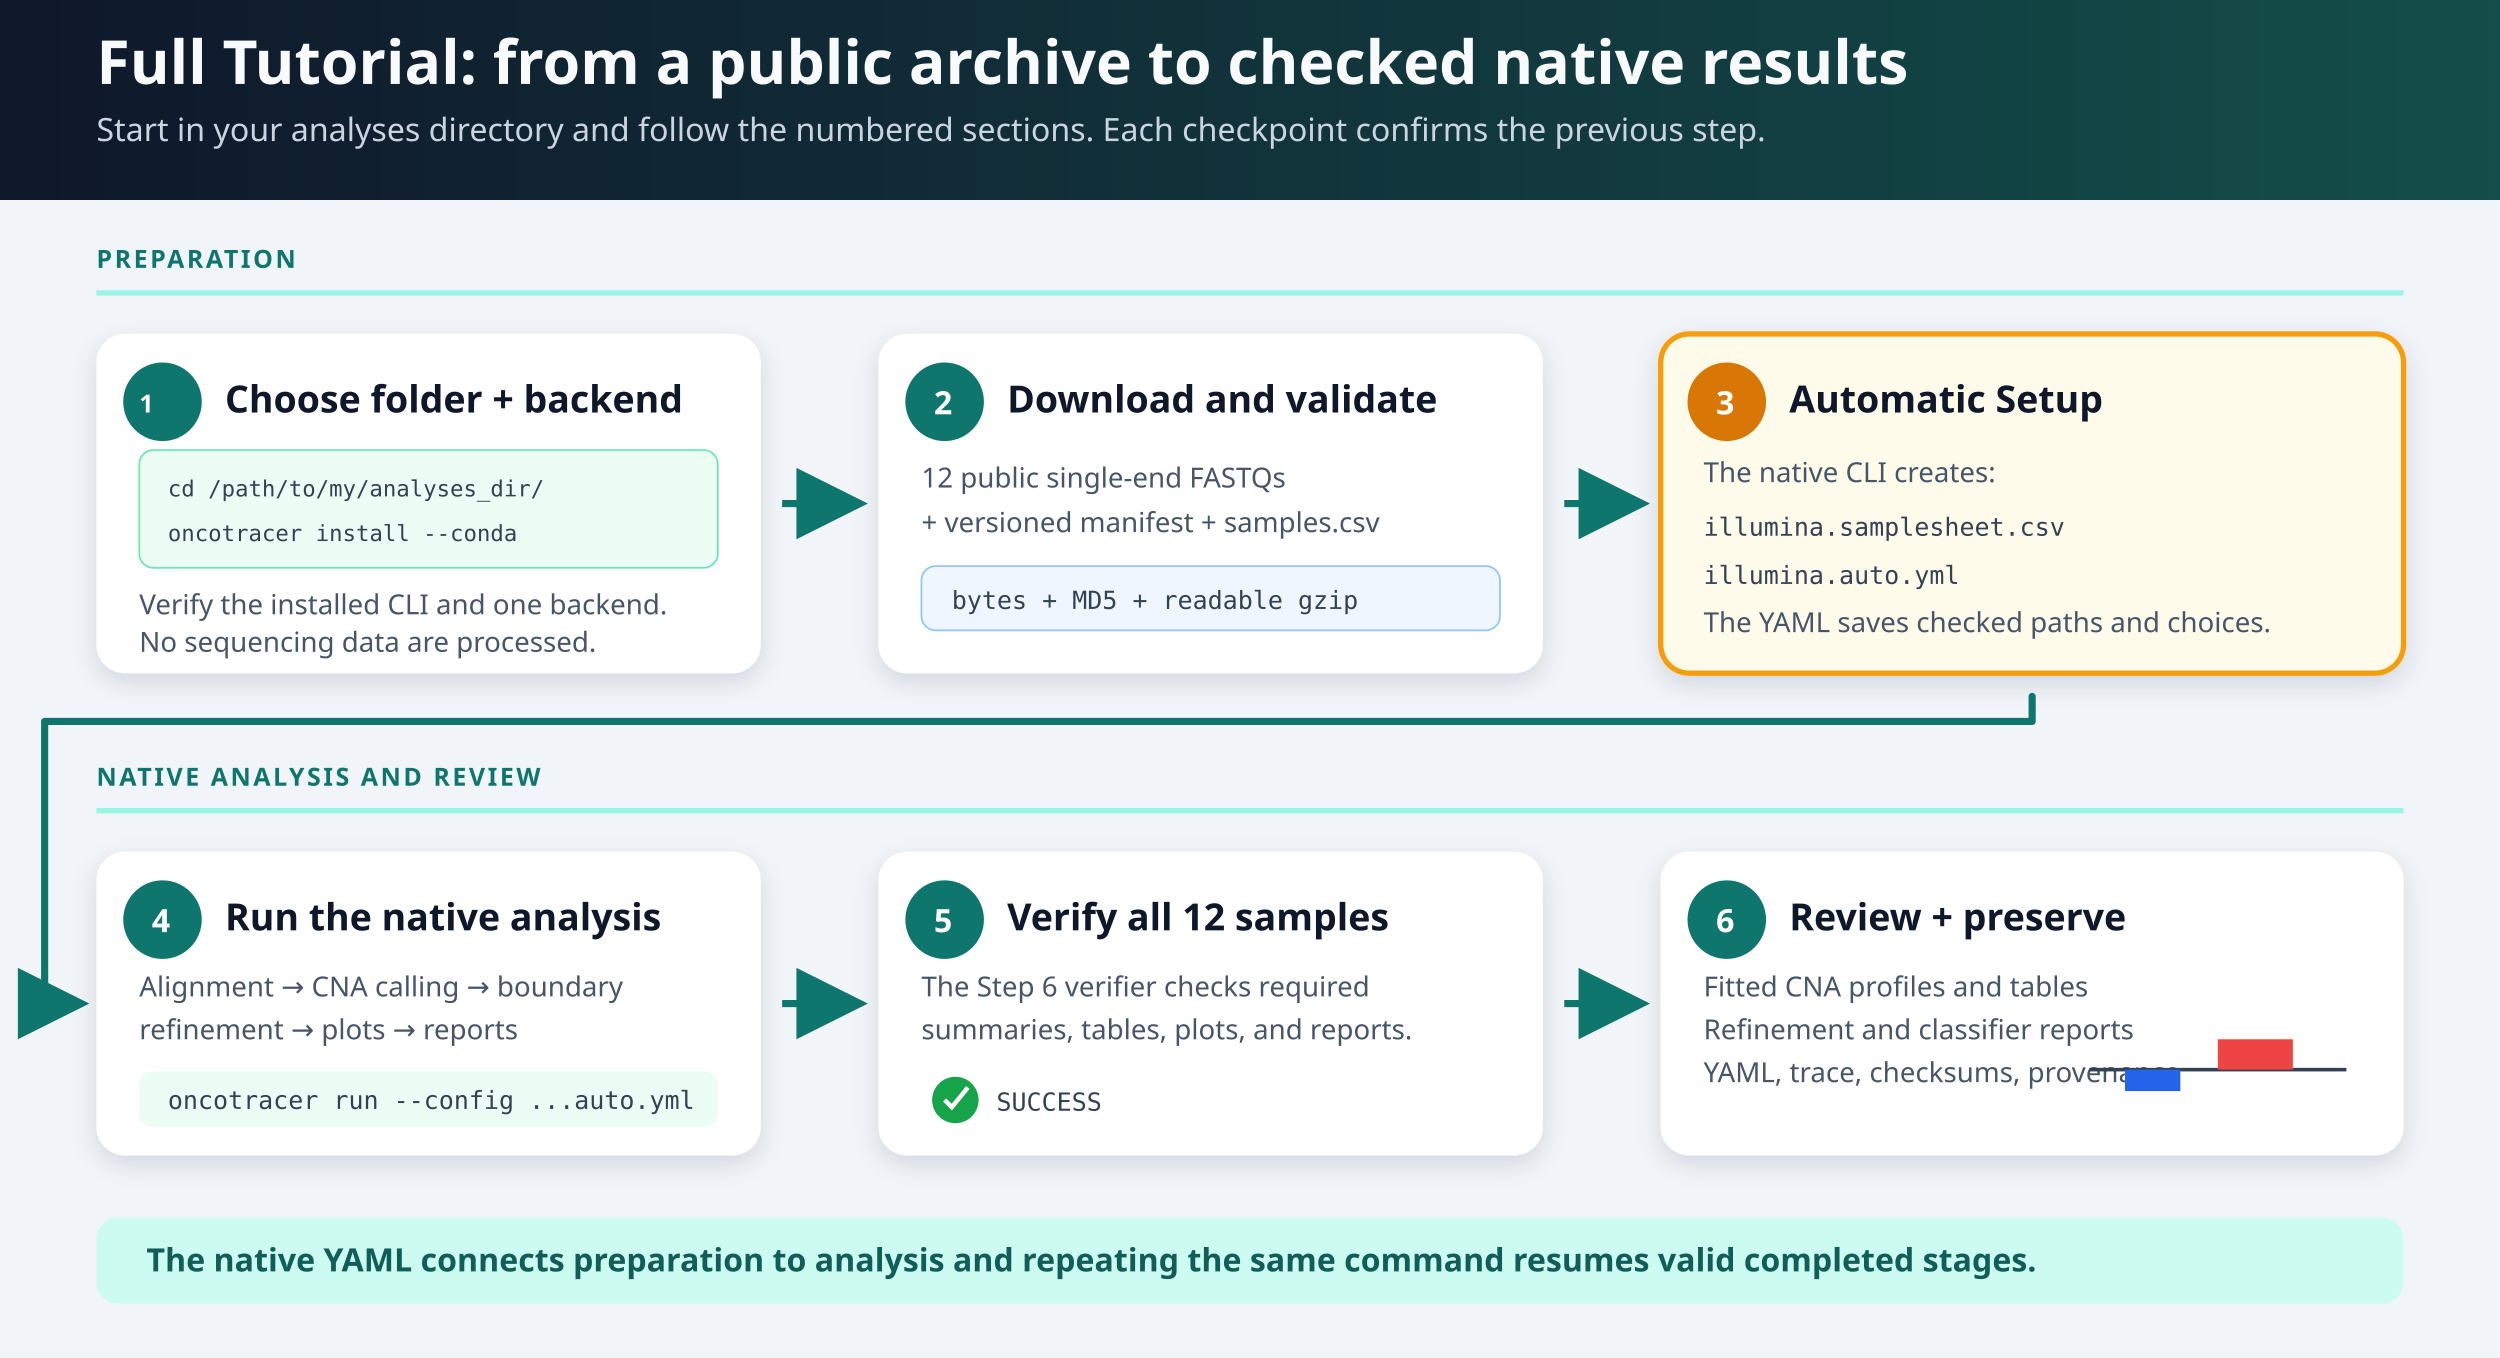
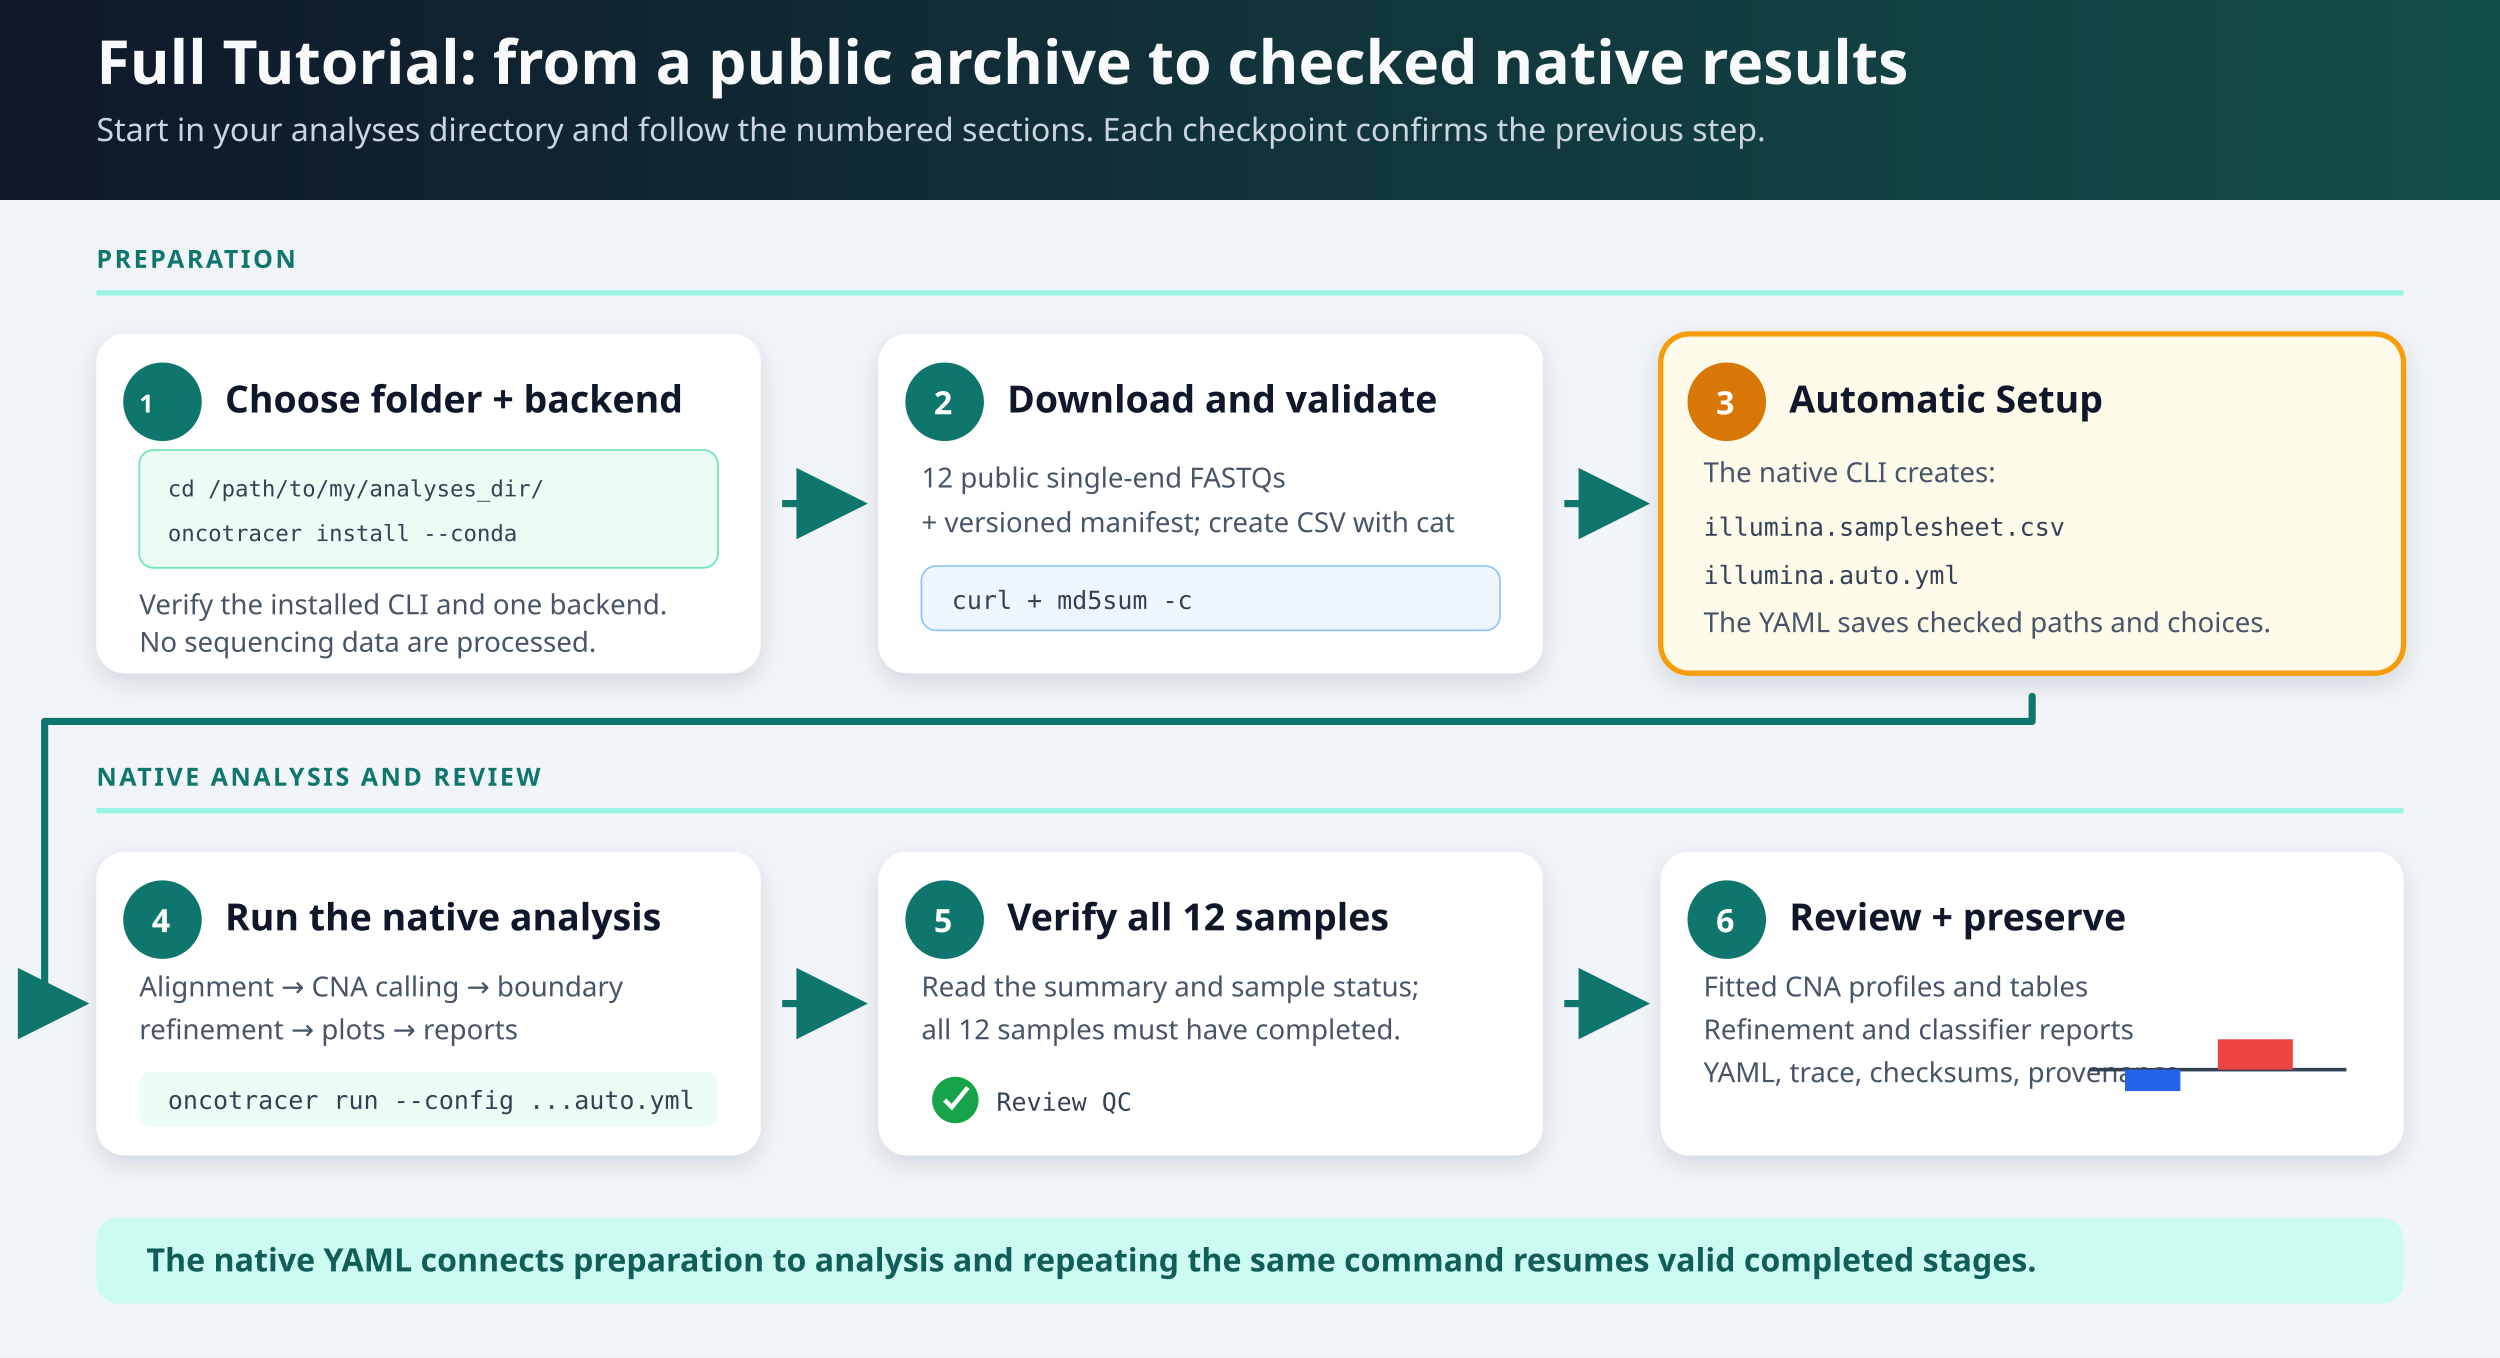
<svg xmlns="http://www.w3.org/2000/svg" width="1400" height="760" viewBox="0 0 1400 760" role="img" aria-labelledby="title desc">
  <defs>
    <linearGradient id="header" x1="0" x2="1">
      <stop offset="0" stop-color="#0f172a" />
      <stop offset="1" stop-color="#134e4a" />
    </linearGradient>
    <filter id="shadow" x="-10%" y="-10%" width="120%" height="130%">
      <feDropShadow dx="0" dy="5" stdDeviation="7" flood-color="#0f172a" flood-opacity=".13" />
    </filter>
    <marker id="arrow" markerWidth="10" markerHeight="10" refX="8" refY="5" orient="auto">
      <path d="M0 0 L10 5 L0 10 Z" fill="#0f766e" />
    </marker>
  </defs>
  <style>.h1{font:700 34px system-ui,sans-serif;fill:#f8fafc}.lead{font:18px system-ui,sans-serif;fill:#cbd5e1}.num{font:700 18px system-ui,sans-serif;fill:#fff}.title{font:700 21px system-ui,sans-serif;fill:#0f172a}.body{font:15.5px system-ui,sans-serif;fill:#475569}.code{font:14px ui-monospace,SFMono-Regular,Consolas,monospace;fill:#334155}.code-sm{font:12.5px ui-monospace,SFMono-Regular,Consolas,monospace;fill:#334155}.lane{font:700 14px system-ui,sans-serif;fill:#0f766e;letter-spacing:.1em}.banner{font:700 18px system-ui,sans-serif;fill:#115e59}</style>
  <rect width="1400" height="760" fill="#f1f5f9" />
  <rect width="1400" height="112" fill="url(#header)" />
  <text class="h1" x="54" y="47">Full Tutorial: from a public archive to checked native results</text>
  <text class="lead" x="54" y="79">Start in your analyses directory and follow the numbered sections. Each checkpoint confirms the previous step.</text>
  <text class="lane" x="54" y="150">PREPARATION</text>
  <line x1="54" y1="164" x2="1346" y2="164" stroke="#99f6e4" stroke-width="3" />
  <g filter="url(#shadow)">
    <rect x="54" y="187" width="372" height="190" rx="16" fill="#fff" />
  </g>
  <circle cx="91" cy="225" r="22" fill="#0f766e" />
  <text x="78" y="231" font-family="system-ui,sans-serif" font-size="14" font-weight="700" fill="#fff">1</text>
  <text class="title" x="126" y="231">Choose folder + backend</text>
  <rect x="78" y="252" width="324" height="66" rx="8" fill="#ecfdf5" stroke="#6ee7b7" />
  <text class="code-sm" x="94" y="278">cd /path/to/my/analyses_dir/</text>
  <text class="code-sm" x="94" y="303">oncotracer install --conda</text>
  <text class="body" x="78" y="344">Verify the installed CLI and one backend.</text>
  <text class="body" x="78" y="365">No sequencing data are processed.</text>
  <path d="M438 282 H478" stroke="#0f766e" stroke-width="4" marker-end="url(#arrow)" />
  <g filter="url(#shadow)">
    <rect x="492" y="187" width="372" height="190" rx="16" fill="#fff" />
  </g>
  <circle cx="529" cy="225" r="22" fill="#0f766e" />
  <text class="num" x="523" y="232">2</text>
  <text class="title" x="564" y="231">Download and validate</text>
  <text class="body" x="516" y="273">12 public single-end FASTQs</text>
-   <text class="body" x="516" y="298">+ versioned manifest + samples.csv</text>
+   <text class="body" x="516" y="298">+ versioned manifest; create CSV with cat</text>
  <rect x="516" y="317" width="324" height="36" rx="8" fill="#eff6ff" stroke="#93c5fd" />
-   <text class="code" x="533" y="341">bytes + MD5 + readable gzip</text>
+   <text class="code" x="533" y="341">curl + md5sum -c</text>
  <path d="M876 282 H916" stroke="#0f766e" stroke-width="4" marker-end="url(#arrow)" />
  <g filter="url(#shadow)">
    <rect x="930" y="187" width="416" height="190" rx="16" fill="#fffbeb" stroke="#f59e0b" stroke-width="3" />
  </g>
  <circle cx="967" cy="225" r="22" fill="#d97706" />
  <text class="num" x="961" y="232">3</text>
  <text class="title" x="1002" y="231">Automatic Setup</text>
  <text class="body" x="954" y="270">The native CLI creates:</text>
  <text class="code" x="954" y="300">illumina.samplesheet.csv</text>
  <text class="code" x="954" y="327">illumina.auto.yml</text>
  <text class="body" x="954" y="354">The YAML saves checked paths and choices.</text>
  <path d="M1138 390 V404 H25 V562 H42" stroke="#0f766e" stroke-width="4" fill="none" stroke-linecap="round" stroke-linejoin="round" marker-end="url(#arrow)" />
  <text class="lane" x="54" y="440">NATIVE ANALYSIS AND REVIEW</text>
  <line x1="54" y1="454" x2="1346" y2="454" stroke="#99f6e4" stroke-width="3" />
  <g filter="url(#shadow)">
    <rect x="54" y="477" width="372" height="170" rx="16" fill="#fff" />
  </g>
  <circle cx="91" cy="515" r="22" fill="#0f766e" />
  <text class="num" x="85" y="522">4</text>
  <text class="title" x="126" y="521">Run the native analysis</text>
  <text class="body" x="78" y="558">Alignment → CNA calling → boundary</text>
  <text class="body" x="78" y="582">refinement → plots → reports</text>
  <rect x="78" y="600" width="324" height="31" rx="7" fill="#ecfdf5" />
  <text class="code" x="94" y="621">oncotracer run --config ...auto.yml</text>
  <path d="M438 562 H478" stroke="#0f766e" stroke-width="4" marker-end="url(#arrow)" />
  <g filter="url(#shadow)">
    <rect x="492" y="477" width="372" height="170" rx="16" fill="#fff" />
  </g>
  <circle cx="529" cy="515" r="22" fill="#0f766e" />
  <text class="num" x="523" y="522">5</text>
  <text class="title" x="564" y="521">Verify all 12 samples</text>
-   <text class="body" x="516" y="558">The Step 6 verifier checks required</text>
-   <text class="body" x="516" y="582">summaries, tables, plots, and reports.</text>
+   <text class="body" x="516" y="558">Read the summary and sample status;</text>
+   <text class="body" x="516" y="582">all 12 samples must have completed.</text>
  <circle cx="535" cy="616" r="13" fill="#16a34a" />
  <path d="M529 616l4 4 9-11" fill="none" stroke="#fff" stroke-width="2.5" />
-   <text class="code" x="558" y="622">SUCCESS</text>
+   <text class="code" x="558" y="622">Review QC</text>
  <path d="M876 562 H916" stroke="#0f766e" stroke-width="4" marker-end="url(#arrow)" />
  <g filter="url(#shadow)">
    <rect x="930" y="477" width="416" height="170" rx="16" fill="#fff" />
  </g>
  <circle cx="967" cy="515" r="22" fill="#0f766e" />
  <text class="num" x="961" y="522">6</text>
  <text class="title" x="1002" y="521">Review + preserve</text>
  <text class="body" x="954" y="558">Fitted CNA profiles and tables</text>
  <text class="body" x="954" y="582">Refinement and classifier reports</text>
  <text class="body" x="954" y="606">YAML, trace, checksums, provenance</text>
  <line x1="1170" y1="599" x2="1314" y2="599" stroke="#334155" stroke-width="2" />
  <rect x="1190" y="599" width="31" height="12" fill="#2563eb" />
  <rect x="1242" y="582" width="42" height="17" fill="#ef4444" />
  <rect x="54" y="682" width="1292" height="48" rx="12" fill="#ccfbf1" />
  <text class="banner" x="82" y="712">The native YAML connects preparation to analysis and repeating the same command resumes valid completed stages.</text>
</svg>
